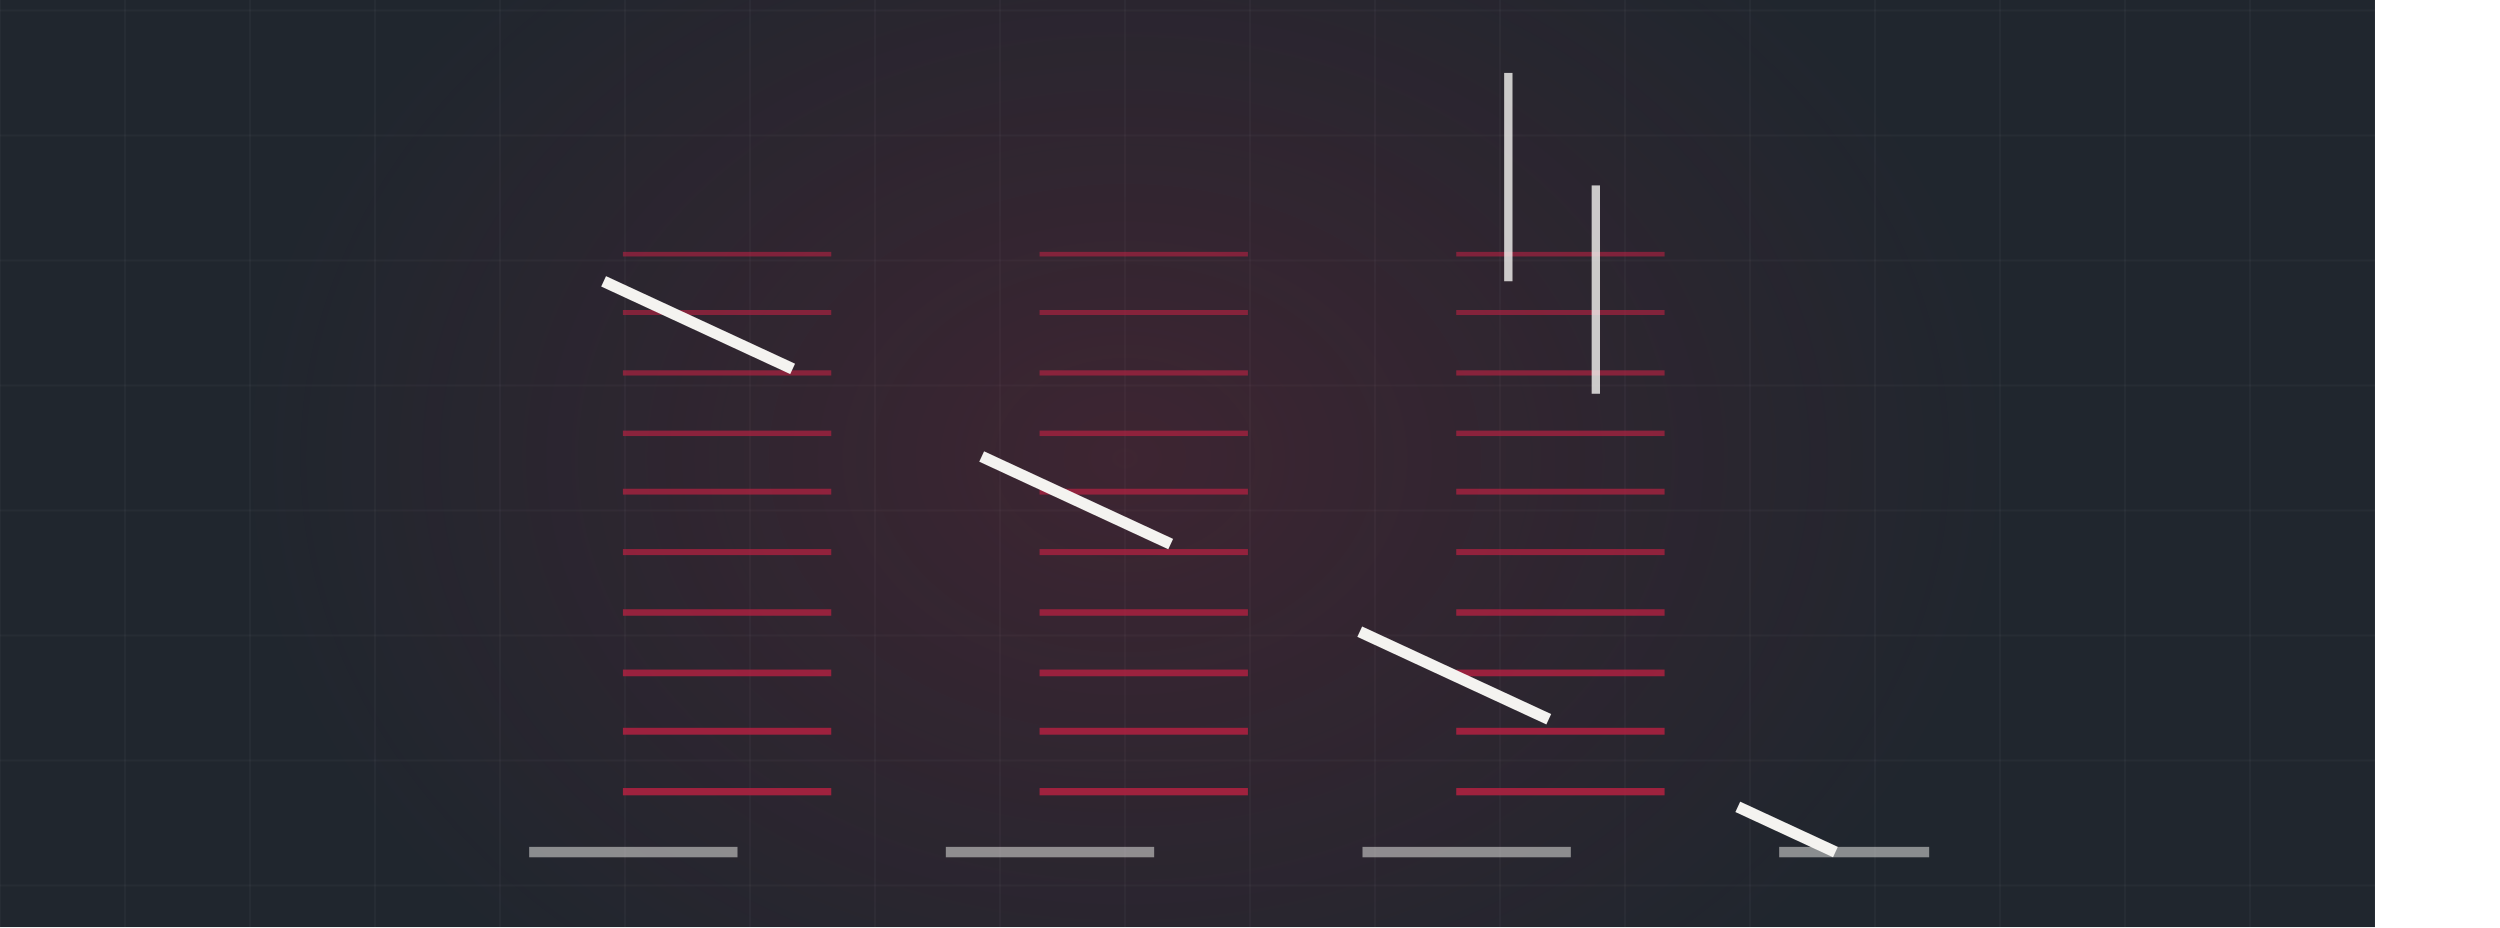
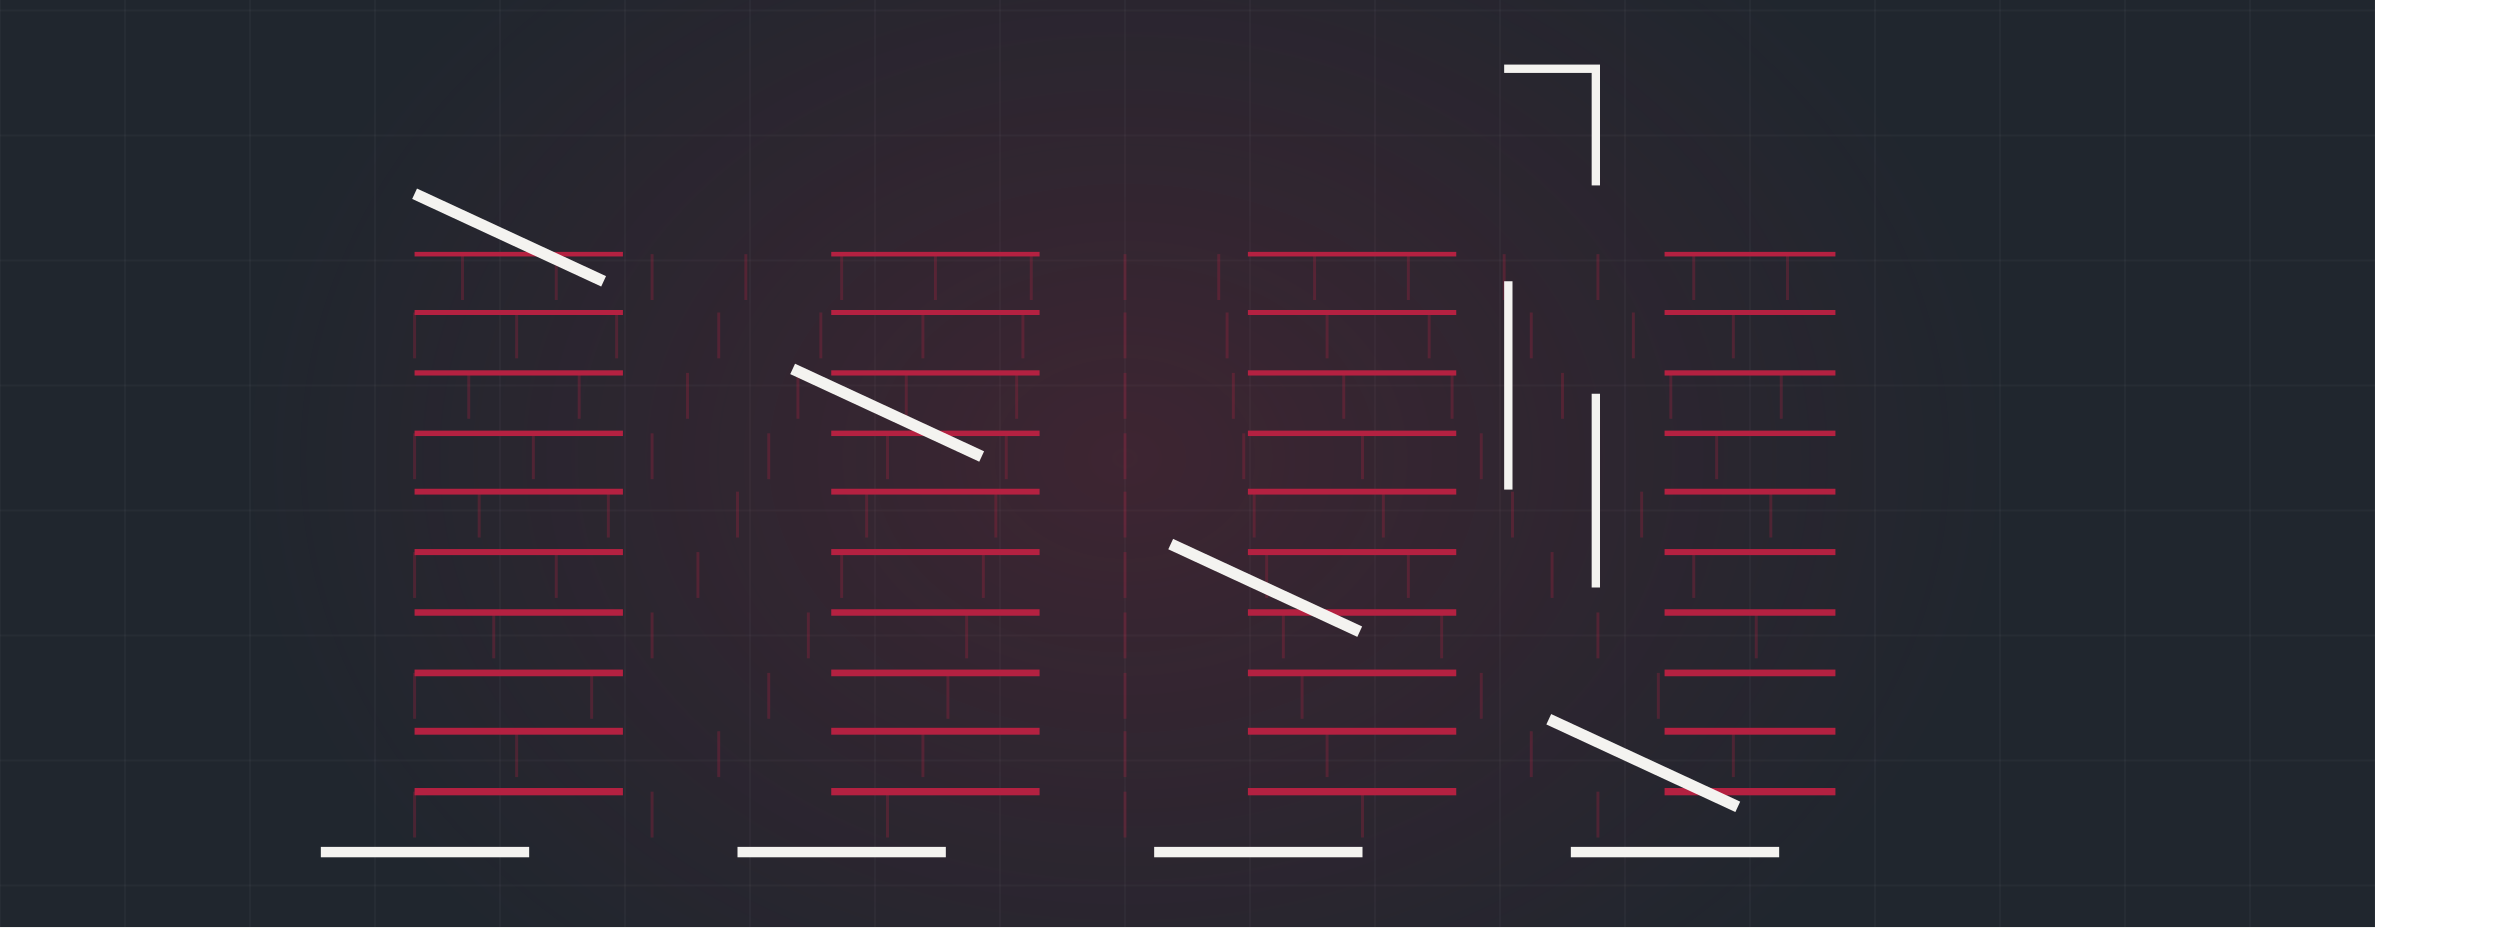
<svg xmlns="http://www.w3.org/2000/svg" viewBox="60 235 1200 445" width="1200" height="445" preserveAspectRatio="xMidYMid slice" role="img" aria-label="shed roof with shingle courses">
  <defs>
    <radialGradient id="glow">
      <stop offset="0%" stop-color="#b42141" stop-opacity=".20" />
      <stop offset="100%" stop-color="#b42141" stop-opacity="0" />
    </radialGradient>
  </defs>
-   <style>.dw{stroke-dasharray:100;stroke-dashoffset:100;animation:dw 9.73s ease-in-out infinite}@keyframes dw{0%{stroke-dashoffset:100}24%{stroke-dashoffset:0}84%{stroke-dashoffset:0;opacity:1}95%{stroke-dashoffset:0;opacity:0}100%{stroke-dashoffset:100;opacity:0}}.tab{opacity:0;animation:tb 9.73s ease-in-out infinite}@keyframes tb{0%,18%{opacity:0}34%{opacity:.28}84%{opacity:.28}95%,100%{opacity:0}}@media (prefers-reduced-motion: reduce){*{animation:none!important}.dw{stroke-dashoffset:0!important}[class]{opacity:1!important}}</style>
+   <style>.dw{stroke-dasharray:100;stroke-dashoffset:100;animation:dw 9.73s ease-in-out infinite}@keyframes dw{0%{stroke-dashoffset:100}24%{stroke-dashoffset:0}84%{stroke-dashoffset:0;opacity:1}95%{stroke-dashoffset:0;opacity:0}100%{stroke-dashoffset:100;opacity:0}}.tab{opacity:0;animation:tb 9.73s ease-in-out infinite}@keyframes tb{0%,18%{opacity:0}34%{opacity:.28}84%{opacity:.28}95%,100%{opacity:0}}@media (prefers-reduced-motion: reduce){*{animation:none!important}.dw{stroke-dashoffset:0!important}[class]{opacity:1!important}}/*rest-state*/.dw{stroke-dashoffset:0;opacity:1}.tab{opacity:0.28}</style>
  <rect width="1200" height="900" fill="#20262e" />
  <line x1="0" y1="0" x2="0" y2="900" stroke="#f4f3f0" stroke-width="1" opacity=".028" />
  <line x1="60" y1="0" x2="60" y2="900" stroke="#f4f3f0" stroke-width="1" opacity=".028" />
  <line x1="120" y1="0" x2="120" y2="900" stroke="#f4f3f0" stroke-width="1" opacity=".028" />
  <line x1="180" y1="0" x2="180" y2="900" stroke="#f4f3f0" stroke-width="1" opacity=".028" />
  <line x1="240" y1="0" x2="240" y2="900" stroke="#f4f3f0" stroke-width="1" opacity=".028" />
  <line x1="300" y1="0" x2="300" y2="900" stroke="#f4f3f0" stroke-width="1" opacity=".028" />
  <line x1="360" y1="0" x2="360" y2="900" stroke="#f4f3f0" stroke-width="1" opacity=".028" />
  <line x1="420" y1="0" x2="420" y2="900" stroke="#f4f3f0" stroke-width="1" opacity=".028" />
  <line x1="480" y1="0" x2="480" y2="900" stroke="#f4f3f0" stroke-width="1" opacity=".028" />
  <line x1="540" y1="0" x2="540" y2="900" stroke="#f4f3f0" stroke-width="1" opacity=".028" />
  <line x1="600" y1="0" x2="600" y2="900" stroke="#f4f3f0" stroke-width="1" opacity=".028" />
  <line x1="660" y1="0" x2="660" y2="900" stroke="#f4f3f0" stroke-width="1" opacity=".028" />
  <line x1="720" y1="0" x2="720" y2="900" stroke="#f4f3f0" stroke-width="1" opacity=".028" />
  <line x1="780" y1="0" x2="780" y2="900" stroke="#f4f3f0" stroke-width="1" opacity=".028" />
  <line x1="840" y1="0" x2="840" y2="900" stroke="#f4f3f0" stroke-width="1" opacity=".028" />
  <line x1="900" y1="0" x2="900" y2="900" stroke="#f4f3f0" stroke-width="1" opacity=".028" />
  <line x1="960" y1="0" x2="960" y2="900" stroke="#f4f3f0" stroke-width="1" opacity=".028" />
  <line x1="1020" y1="0" x2="1020" y2="900" stroke="#f4f3f0" stroke-width="1" opacity=".028" />
  <line x1="1080" y1="0" x2="1080" y2="900" stroke="#f4f3f0" stroke-width="1" opacity=".028" />
  <line x1="1140" y1="0" x2="1140" y2="900" stroke="#f4f3f0" stroke-width="1" opacity=".028" />
  <line x1="1200" y1="0" x2="1200" y2="900" stroke="#f4f3f0" stroke-width="1" opacity=".028" />
  <line x1="0" y1="0" x2="1200" y2="0" stroke="#f4f3f0" stroke-width="1" opacity=".028" />
  <line x1="0" y1="60" x2="1200" y2="60" stroke="#f4f3f0" stroke-width="1" opacity=".028" />
  <line x1="0" y1="120" x2="1200" y2="120" stroke="#f4f3f0" stroke-width="1" opacity=".028" />
  <line x1="0" y1="180" x2="1200" y2="180" stroke="#f4f3f0" stroke-width="1" opacity=".028" />
  <line x1="0" y1="240" x2="1200" y2="240" stroke="#f4f3f0" stroke-width="1" opacity=".028" />
  <line x1="0" y1="300" x2="1200" y2="300" stroke="#f4f3f0" stroke-width="1" opacity=".028" />
  <line x1="0" y1="360" x2="1200" y2="360" stroke="#f4f3f0" stroke-width="1" opacity=".028" />
  <line x1="0" y1="420" x2="1200" y2="420" stroke="#f4f3f0" stroke-width="1" opacity=".028" />
  <line x1="0" y1="480" x2="1200" y2="480" stroke="#f4f3f0" stroke-width="1" opacity=".028" />
  <line x1="0" y1="540" x2="1200" y2="540" stroke="#f4f3f0" stroke-width="1" opacity=".028" />
  <line x1="0" y1="600" x2="1200" y2="600" stroke="#f4f3f0" stroke-width="1" opacity=".028" />
  <line x1="0" y1="660" x2="1200" y2="660" stroke="#f4f3f0" stroke-width="1" opacity=".028" />
  <line x1="0" y1="720" x2="1200" y2="720" stroke="#f4f3f0" stroke-width="1" opacity=".028" />
  <line x1="0" y1="780" x2="1200" y2="780" stroke="#f4f3f0" stroke-width="1" opacity=".028" />
  <line x1="0" y1="840" x2="1200" y2="840" stroke="#f4f3f0" stroke-width="1" opacity=".028" />
  <line x1="0" y1="900" x2="1200" y2="900" stroke="#f4f3f0" stroke-width="1" opacity=".028" />
  <ellipse cx="600" cy="455" rx="430" ry="330" fill="url(#glow)" />
  <path class="dw" d="M214,644 L986,644" pathLength="100" stroke="#f4f3f0" stroke-width="5" fill="none" opacity=".5" style="animation-delay:0s" />
  <path class="dw" d="M259,615 L941,615" pathLength="100" stroke="#b42141" stroke-width="3.5" fill="none" opacity="0.85" style="animation-delay:0.50s" />
  <line class="tab" x1="259" y1="615" x2="259" y2="637" stroke="#b42141" stroke-width="1.4" opacity=".28" style="animation-delay:0.70s" />
  <line class="tab" x1="373" y1="615" x2="373" y2="637" stroke="#b42141" stroke-width="1.4" opacity=".28" style="animation-delay:0.70s" />
  <line class="tab" x1="486" y1="615" x2="486" y2="637" stroke="#b42141" stroke-width="1.4" opacity=".28" style="animation-delay:0.70s" />
  <line class="tab" x1="600" y1="615" x2="600" y2="637" stroke="#b42141" stroke-width="1.4" opacity=".28" style="animation-delay:0.70s" />
  <line class="tab" x1="714" y1="615" x2="714" y2="637" stroke="#b42141" stroke-width="1.4" opacity=".28" style="animation-delay:0.70s" />
  <line class="tab" x1="827" y1="615" x2="827" y2="637" stroke="#b42141" stroke-width="1.4" opacity=".28" style="animation-delay:0.70s" />
  <path class="dw" d="M259,586 L941,586" pathLength="100" stroke="#b42141" stroke-width="3.3" fill="none" opacity="0.83" style="animation-delay:0.66s" />
  <line class="tab" x1="308" y1="586" x2="308" y2="608" stroke="#b42141" stroke-width="1.4" opacity=".28" style="animation-delay:0.86s" />
  <line class="tab" x1="405" y1="586" x2="405" y2="608" stroke="#b42141" stroke-width="1.4" opacity=".28" style="animation-delay:0.86s" />
  <line class="tab" x1="503" y1="586" x2="503" y2="608" stroke="#b42141" stroke-width="1.4" opacity=".28" style="animation-delay:0.86s" />
  <line class="tab" x1="600" y1="586" x2="600" y2="608" stroke="#b42141" stroke-width="1.4" opacity=".28" style="animation-delay:0.86s" />
  <line class="tab" x1="697" y1="586" x2="697" y2="608" stroke="#b42141" stroke-width="1.4" opacity=".28" style="animation-delay:0.86s" />
  <line class="tab" x1="795" y1="586" x2="795" y2="608" stroke="#b42141" stroke-width="1.4" opacity=".28" style="animation-delay:0.86s" />
  <line class="tab" x1="892" y1="586" x2="892" y2="608" stroke="#b42141" stroke-width="1.4" opacity=".28" style="animation-delay:0.86s" />
  <path class="dw" d="M259,558 L941,558" pathLength="100" stroke="#b42141" stroke-width="3.2" fill="none" opacity="0.80" style="animation-delay:0.82s" />
  <line class="tab" x1="259" y1="558" x2="259" y2="580" stroke="#b42141" stroke-width="1.4" opacity=".28" style="animation-delay:1.02s" />
  <line class="tab" x1="344" y1="558" x2="344" y2="580" stroke="#b42141" stroke-width="1.4" opacity=".28" style="animation-delay:1.02s" />
  <line class="tab" x1="429" y1="558" x2="429" y2="580" stroke="#b42141" stroke-width="1.4" opacity=".28" style="animation-delay:1.02s" />
  <line class="tab" x1="515" y1="558" x2="515" y2="580" stroke="#b42141" stroke-width="1.4" opacity=".28" style="animation-delay:1.02s" />
  <line class="tab" x1="600" y1="558" x2="600" y2="580" stroke="#b42141" stroke-width="1.4" opacity=".28" style="animation-delay:1.02s" />
  <line class="tab" x1="685" y1="558" x2="685" y2="580" stroke="#b42141" stroke-width="1.4" opacity=".28" style="animation-delay:1.02s" />
  <line class="tab" x1="771" y1="558" x2="771" y2="580" stroke="#b42141" stroke-width="1.4" opacity=".28" style="animation-delay:1.02s" />
  <line class="tab" x1="856" y1="558" x2="856" y2="580" stroke="#b42141" stroke-width="1.4" opacity=".28" style="animation-delay:1.02s" />
  <path class="dw" d="M259,529 L941,529" pathLength="100" stroke="#b42141" stroke-width="3.1" fill="none" opacity="0.77" style="animation-delay:0.97s" />
  <line class="tab" x1="297" y1="529" x2="297" y2="551" stroke="#b42141" stroke-width="1.4" opacity=".28" style="animation-delay:1.17s" />
  <line class="tab" x1="373" y1="529" x2="373" y2="551" stroke="#b42141" stroke-width="1.4" opacity=".28" style="animation-delay:1.17s" />
  <line class="tab" x1="448" y1="529" x2="448" y2="551" stroke="#b42141" stroke-width="1.4" opacity=".28" style="animation-delay:1.17s" />
  <line class="tab" x1="524" y1="529" x2="524" y2="551" stroke="#b42141" stroke-width="1.4" opacity=".28" style="animation-delay:1.17s" />
  <line class="tab" x1="600" y1="529" x2="600" y2="551" stroke="#b42141" stroke-width="1.4" opacity=".28" style="animation-delay:1.17s" />
  <line class="tab" x1="676" y1="529" x2="676" y2="551" stroke="#b42141" stroke-width="1.4" opacity=".28" style="animation-delay:1.17s" />
  <line class="tab" x1="752" y1="529" x2="752" y2="551" stroke="#b42141" stroke-width="1.4" opacity=".28" style="animation-delay:1.17s" />
  <line class="tab" x1="827" y1="529" x2="827" y2="551" stroke="#b42141" stroke-width="1.4" opacity=".28" style="animation-delay:1.17s" />
  <line class="tab" x1="903" y1="529" x2="903" y2="551" stroke="#b42141" stroke-width="1.4" opacity=".28" style="animation-delay:1.17s" />
  <path class="dw" d="M259,500 L941,500" pathLength="100" stroke="#b42141" stroke-width="2.9" fill="none" opacity="0.74" style="animation-delay:1.13s" />
  <line class="tab" x1="259" y1="500" x2="259" y2="522" stroke="#b42141" stroke-width="1.4" opacity=".28" style="animation-delay:1.33s" />
  <line class="tab" x1="327" y1="500" x2="327" y2="522" stroke="#b42141" stroke-width="1.4" opacity=".28" style="animation-delay:1.33s" />
  <line class="tab" x1="395" y1="500" x2="395" y2="522" stroke="#b42141" stroke-width="1.4" opacity=".28" style="animation-delay:1.33s" />
  <line class="tab" x1="464" y1="500" x2="464" y2="522" stroke="#b42141" stroke-width="1.4" opacity=".28" style="animation-delay:1.33s" />
  <line class="tab" x1="532" y1="500" x2="532" y2="522" stroke="#b42141" stroke-width="1.4" opacity=".28" style="animation-delay:1.33s" />
  <line class="tab" x1="600" y1="500" x2="600" y2="522" stroke="#b42141" stroke-width="1.4" opacity=".28" style="animation-delay:1.33s" />
  <line class="tab" x1="668" y1="500" x2="668" y2="522" stroke="#b42141" stroke-width="1.4" opacity=".28" style="animation-delay:1.33s" />
  <line class="tab" x1="736" y1="500" x2="736" y2="522" stroke="#b42141" stroke-width="1.4" opacity=".28" style="animation-delay:1.33s" />
  <line class="tab" x1="805" y1="500" x2="805" y2="522" stroke="#b42141" stroke-width="1.4" opacity=".28" style="animation-delay:1.33s" />
  <line class="tab" x1="873" y1="500" x2="873" y2="522" stroke="#b42141" stroke-width="1.4" opacity=".28" style="animation-delay:1.33s" />
  <path class="dw" d="M259,471 L941,471" pathLength="100" stroke="#b42141" stroke-width="2.8" fill="none" opacity="0.72" style="animation-delay:1.29s" />
  <line class="tab" x1="290" y1="471" x2="290" y2="493" stroke="#b42141" stroke-width="1.4" opacity=".28" style="animation-delay:1.49s" />
  <line class="tab" x1="352" y1="471" x2="352" y2="493" stroke="#b42141" stroke-width="1.4" opacity=".28" style="animation-delay:1.49s" />
  <line class="tab" x1="414" y1="471" x2="414" y2="493" stroke="#b42141" stroke-width="1.4" opacity=".28" style="animation-delay:1.49s" />
  <line class="tab" x1="476" y1="471" x2="476" y2="493" stroke="#b42141" stroke-width="1.4" opacity=".28" style="animation-delay:1.49s" />
  <line class="tab" x1="538" y1="471" x2="538" y2="493" stroke="#b42141" stroke-width="1.4" opacity=".28" style="animation-delay:1.49s" />
  <line class="tab" x1="600" y1="471" x2="600" y2="493" stroke="#b42141" stroke-width="1.4" opacity=".28" style="animation-delay:1.49s" />
  <line class="tab" x1="662" y1="471" x2="662" y2="493" stroke="#b42141" stroke-width="1.4" opacity=".28" style="animation-delay:1.49s" />
  <line class="tab" x1="724" y1="471" x2="724" y2="493" stroke="#b42141" stroke-width="1.4" opacity=".28" style="animation-delay:1.49s" />
  <line class="tab" x1="786" y1="471" x2="786" y2="493" stroke="#b42141" stroke-width="1.4" opacity=".28" style="animation-delay:1.49s" />
  <line class="tab" x1="848" y1="471" x2="848" y2="493" stroke="#b42141" stroke-width="1.4" opacity=".28" style="animation-delay:1.49s" />
  <line class="tab" x1="910" y1="471" x2="910" y2="493" stroke="#b42141" stroke-width="1.4" opacity=".28" style="animation-delay:1.49s" />
  <path class="dw" d="M259,443 L941,443" pathLength="100" stroke="#b42141" stroke-width="2.6" fill="none" opacity="0.69" style="animation-delay:1.45s" />
  <line class="tab" x1="259" y1="443" x2="259" y2="465" stroke="#b42141" stroke-width="1.4" opacity=".28" style="animation-delay:1.65s" />
  <line class="tab" x1="316" y1="443" x2="316" y2="465" stroke="#b42141" stroke-width="1.4" opacity=".28" style="animation-delay:1.65s" />
  <line class="tab" x1="373" y1="443" x2="373" y2="465" stroke="#b42141" stroke-width="1.4" opacity=".28" style="animation-delay:1.65s" />
  <line class="tab" x1="429" y1="443" x2="429" y2="465" stroke="#b42141" stroke-width="1.4" opacity=".28" style="animation-delay:1.65s" />
  <line class="tab" x1="486" y1="443" x2="486" y2="465" stroke="#b42141" stroke-width="1.4" opacity=".28" style="animation-delay:1.65s" />
  <line class="tab" x1="543" y1="443" x2="543" y2="465" stroke="#b42141" stroke-width="1.4" opacity=".28" style="animation-delay:1.65s" />
  <line class="tab" x1="600" y1="443" x2="600" y2="465" stroke="#b42141" stroke-width="1.4" opacity=".28" style="animation-delay:1.65s" />
  <line class="tab" x1="657" y1="443" x2="657" y2="465" stroke="#b42141" stroke-width="1.4" opacity=".28" style="animation-delay:1.65s" />
  <line class="tab" x1="714" y1="443" x2="714" y2="465" stroke="#b42141" stroke-width="1.4" opacity=".28" style="animation-delay:1.65s" />
  <line class="tab" x1="771" y1="443" x2="771" y2="465" stroke="#b42141" stroke-width="1.4" opacity=".28" style="animation-delay:1.65s" />
  <line class="tab" x1="827" y1="443" x2="827" y2="465" stroke="#b42141" stroke-width="1.4" opacity=".28" style="animation-delay:1.65s" />
  <line class="tab" x1="884" y1="443" x2="884" y2="465" stroke="#b42141" stroke-width="1.4" opacity=".28" style="animation-delay:1.65s" />
  <path class="dw" d="M259,414 L941,414" pathLength="100" stroke="#b42141" stroke-width="2.5" fill="none" opacity="0.66" style="animation-delay:1.61s" />
  <line class="tab" x1="285" y1="414" x2="285" y2="436" stroke="#b42141" stroke-width="1.4" opacity=".28" style="animation-delay:1.81s" />
  <line class="tab" x1="338" y1="414" x2="338" y2="436" stroke="#b42141" stroke-width="1.4" opacity=".28" style="animation-delay:1.81s" />
  <line class="tab" x1="390" y1="414" x2="390" y2="436" stroke="#b42141" stroke-width="1.4" opacity=".28" style="animation-delay:1.81s" />
  <line class="tab" x1="443" y1="414" x2="443" y2="436" stroke="#b42141" stroke-width="1.4" opacity=".28" style="animation-delay:1.81s" />
  <line class="tab" x1="495" y1="414" x2="495" y2="436" stroke="#b42141" stroke-width="1.4" opacity=".28" style="animation-delay:1.81s" />
  <line class="tab" x1="548" y1="414" x2="548" y2="436" stroke="#b42141" stroke-width="1.4" opacity=".28" style="animation-delay:1.81s" />
  <line class="tab" x1="600" y1="414" x2="600" y2="436" stroke="#b42141" stroke-width="1.4" opacity=".28" style="animation-delay:1.81s" />
  <line class="tab" x1="652" y1="414" x2="652" y2="436" stroke="#b42141" stroke-width="1.4" opacity=".28" style="animation-delay:1.81s" />
  <line class="tab" x1="705" y1="414" x2="705" y2="436" stroke="#b42141" stroke-width="1.4" opacity=".28" style="animation-delay:1.81s" />
  <line class="tab" x1="757" y1="414" x2="757" y2="436" stroke="#b42141" stroke-width="1.4" opacity=".28" style="animation-delay:1.81s" />
  <line class="tab" x1="810" y1="414" x2="810" y2="436" stroke="#b42141" stroke-width="1.4" opacity=".28" style="animation-delay:1.81s" />
  <line class="tab" x1="862" y1="414" x2="862" y2="436" stroke="#b42141" stroke-width="1.4" opacity=".28" style="animation-delay:1.81s" />
  <line class="tab" x1="915" y1="414" x2="915" y2="436" stroke="#b42141" stroke-width="1.4" opacity=".28" style="animation-delay:1.81s" />
  <path class="dw" d="M259,385 L941,385" pathLength="100" stroke="#b42141" stroke-width="2.4" fill="none" opacity="0.63" style="animation-delay:1.76s" />
  <line class="tab" x1="259" y1="385" x2="259" y2="407" stroke="#b42141" stroke-width="1.4" opacity=".28" style="animation-delay:1.96s" />
  <line class="tab" x1="308" y1="385" x2="308" y2="407" stroke="#b42141" stroke-width="1.4" opacity=".28" style="animation-delay:1.96s" />
  <line class="tab" x1="356" y1="385" x2="356" y2="407" stroke="#b42141" stroke-width="1.4" opacity=".28" style="animation-delay:1.96s" />
  <line class="tab" x1="405" y1="385" x2="405" y2="407" stroke="#b42141" stroke-width="1.4" opacity=".28" style="animation-delay:1.96s" />
  <line class="tab" x1="454" y1="385" x2="454" y2="407" stroke="#b42141" stroke-width="1.4" opacity=".28" style="animation-delay:1.96s" />
  <line class="tab" x1="503" y1="385" x2="503" y2="407" stroke="#b42141" stroke-width="1.4" opacity=".28" style="animation-delay:1.96s" />
  <line class="tab" x1="551" y1="385" x2="551" y2="407" stroke="#b42141" stroke-width="1.4" opacity=".28" style="animation-delay:1.96s" />
  <line class="tab" x1="600" y1="385" x2="600" y2="407" stroke="#b42141" stroke-width="1.4" opacity=".28" style="animation-delay:1.96s" />
  <line class="tab" x1="649" y1="385" x2="649" y2="407" stroke="#b42141" stroke-width="1.4" opacity=".28" style="animation-delay:1.96s" />
  <line class="tab" x1="697" y1="385" x2="697" y2="407" stroke="#b42141" stroke-width="1.4" opacity=".28" style="animation-delay:1.96s" />
  <line class="tab" x1="746" y1="385" x2="746" y2="407" stroke="#b42141" stroke-width="1.4" opacity=".28" style="animation-delay:1.96s" />
  <line class="tab" x1="795" y1="385" x2="795" y2="407" stroke="#b42141" stroke-width="1.4" opacity=".28" style="animation-delay:1.96s" />
  <line class="tab" x1="844" y1="385" x2="844" y2="407" stroke="#b42141" stroke-width="1.4" opacity=".28" style="animation-delay:1.96s" />
  <line class="tab" x1="892" y1="385" x2="892" y2="407" stroke="#b42141" stroke-width="1.4" opacity=".28" style="animation-delay:1.96s" />
  <path class="dw" d="M259,357 L941,357" pathLength="100" stroke="#b42141" stroke-width="2.2" fill="none" opacity="0.61" style="animation-delay:1.92s" />
  <line class="tab" x1="282" y1="357" x2="282" y2="379" stroke="#b42141" stroke-width="1.4" opacity=".28" style="animation-delay:2.12s" />
  <line class="tab" x1="327" y1="357" x2="327" y2="379" stroke="#b42141" stroke-width="1.4" opacity=".28" style="animation-delay:2.12s" />
  <line class="tab" x1="373" y1="357" x2="373" y2="379" stroke="#b42141" stroke-width="1.4" opacity=".28" style="animation-delay:2.12s" />
  <line class="tab" x1="418" y1="357" x2="418" y2="379" stroke="#b42141" stroke-width="1.4" opacity=".28" style="animation-delay:2.12s" />
  <line class="tab" x1="464" y1="357" x2="464" y2="379" stroke="#b42141" stroke-width="1.4" opacity=".28" style="animation-delay:2.12s" />
  <line class="tab" x1="509" y1="357" x2="509" y2="379" stroke="#b42141" stroke-width="1.4" opacity=".28" style="animation-delay:2.12s" />
  <line class="tab" x1="555" y1="357" x2="555" y2="379" stroke="#b42141" stroke-width="1.4" opacity=".28" style="animation-delay:2.12s" />
  <line class="tab" x1="600" y1="357" x2="600" y2="379" stroke="#b42141" stroke-width="1.4" opacity=".28" style="animation-delay:2.12s" />
  <line class="tab" x1="645" y1="357" x2="645" y2="379" stroke="#b42141" stroke-width="1.4" opacity=".28" style="animation-delay:2.12s" />
  <line class="tab" x1="691" y1="357" x2="691" y2="379" stroke="#b42141" stroke-width="1.4" opacity=".28" style="animation-delay:2.12s" />
  <line class="tab" x1="736" y1="357" x2="736" y2="379" stroke="#b42141" stroke-width="1.4" opacity=".28" style="animation-delay:2.12s" />
  <line class="tab" x1="782" y1="357" x2="782" y2="379" stroke="#b42141" stroke-width="1.4" opacity=".28" style="animation-delay:2.12s" />
  <line class="tab" x1="827" y1="357" x2="827" y2="379" stroke="#b42141" stroke-width="1.4" opacity=".28" style="animation-delay:2.12s" />
  <line class="tab" x1="873" y1="357" x2="873" y2="379" stroke="#b42141" stroke-width="1.4" opacity=".28" style="animation-delay:2.12s" />
  <line class="tab" x1="918" y1="357" x2="918" y2="379" stroke="#b42141" stroke-width="1.4" opacity=".28" style="animation-delay:2.12s" />
  <path class="dw" d="M259,328 L941,644" pathLength="100" stroke="#f4f3f0" stroke-width="5.5" fill="none" style="animation-delay:0.20s" />
  <path class="dw" d="M784,470 L784,268 L826,268 L826,517" pathLength="100" stroke="#f4f3f0" stroke-width="4" fill="none" opacity=".8" style="animation-delay:2.6s" />
</svg>
